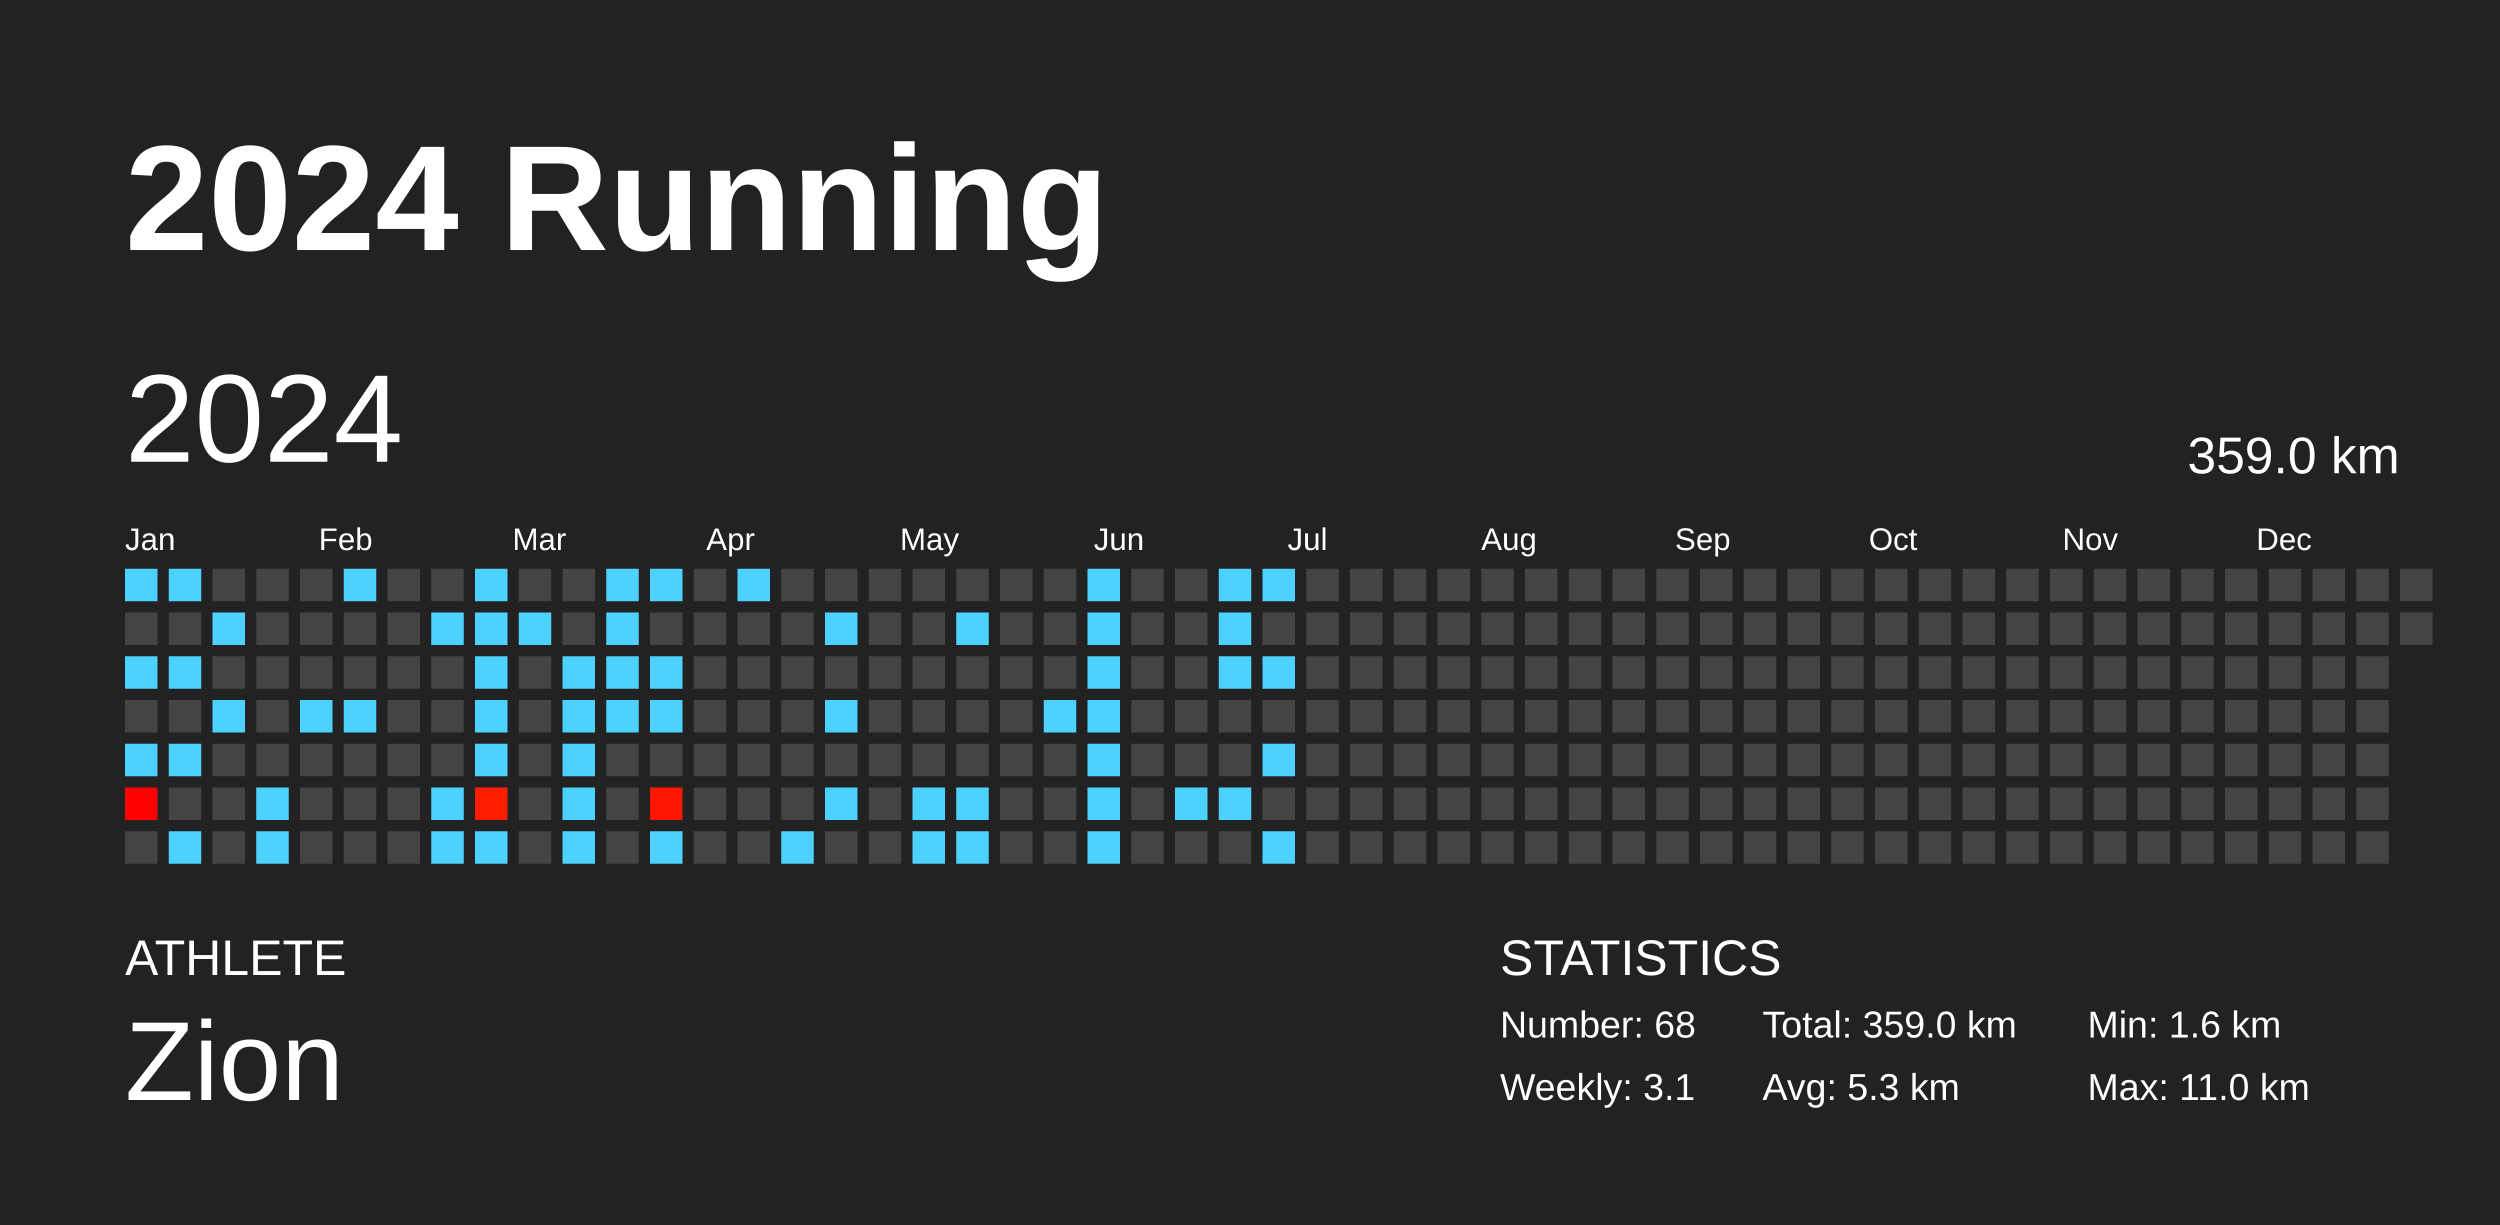
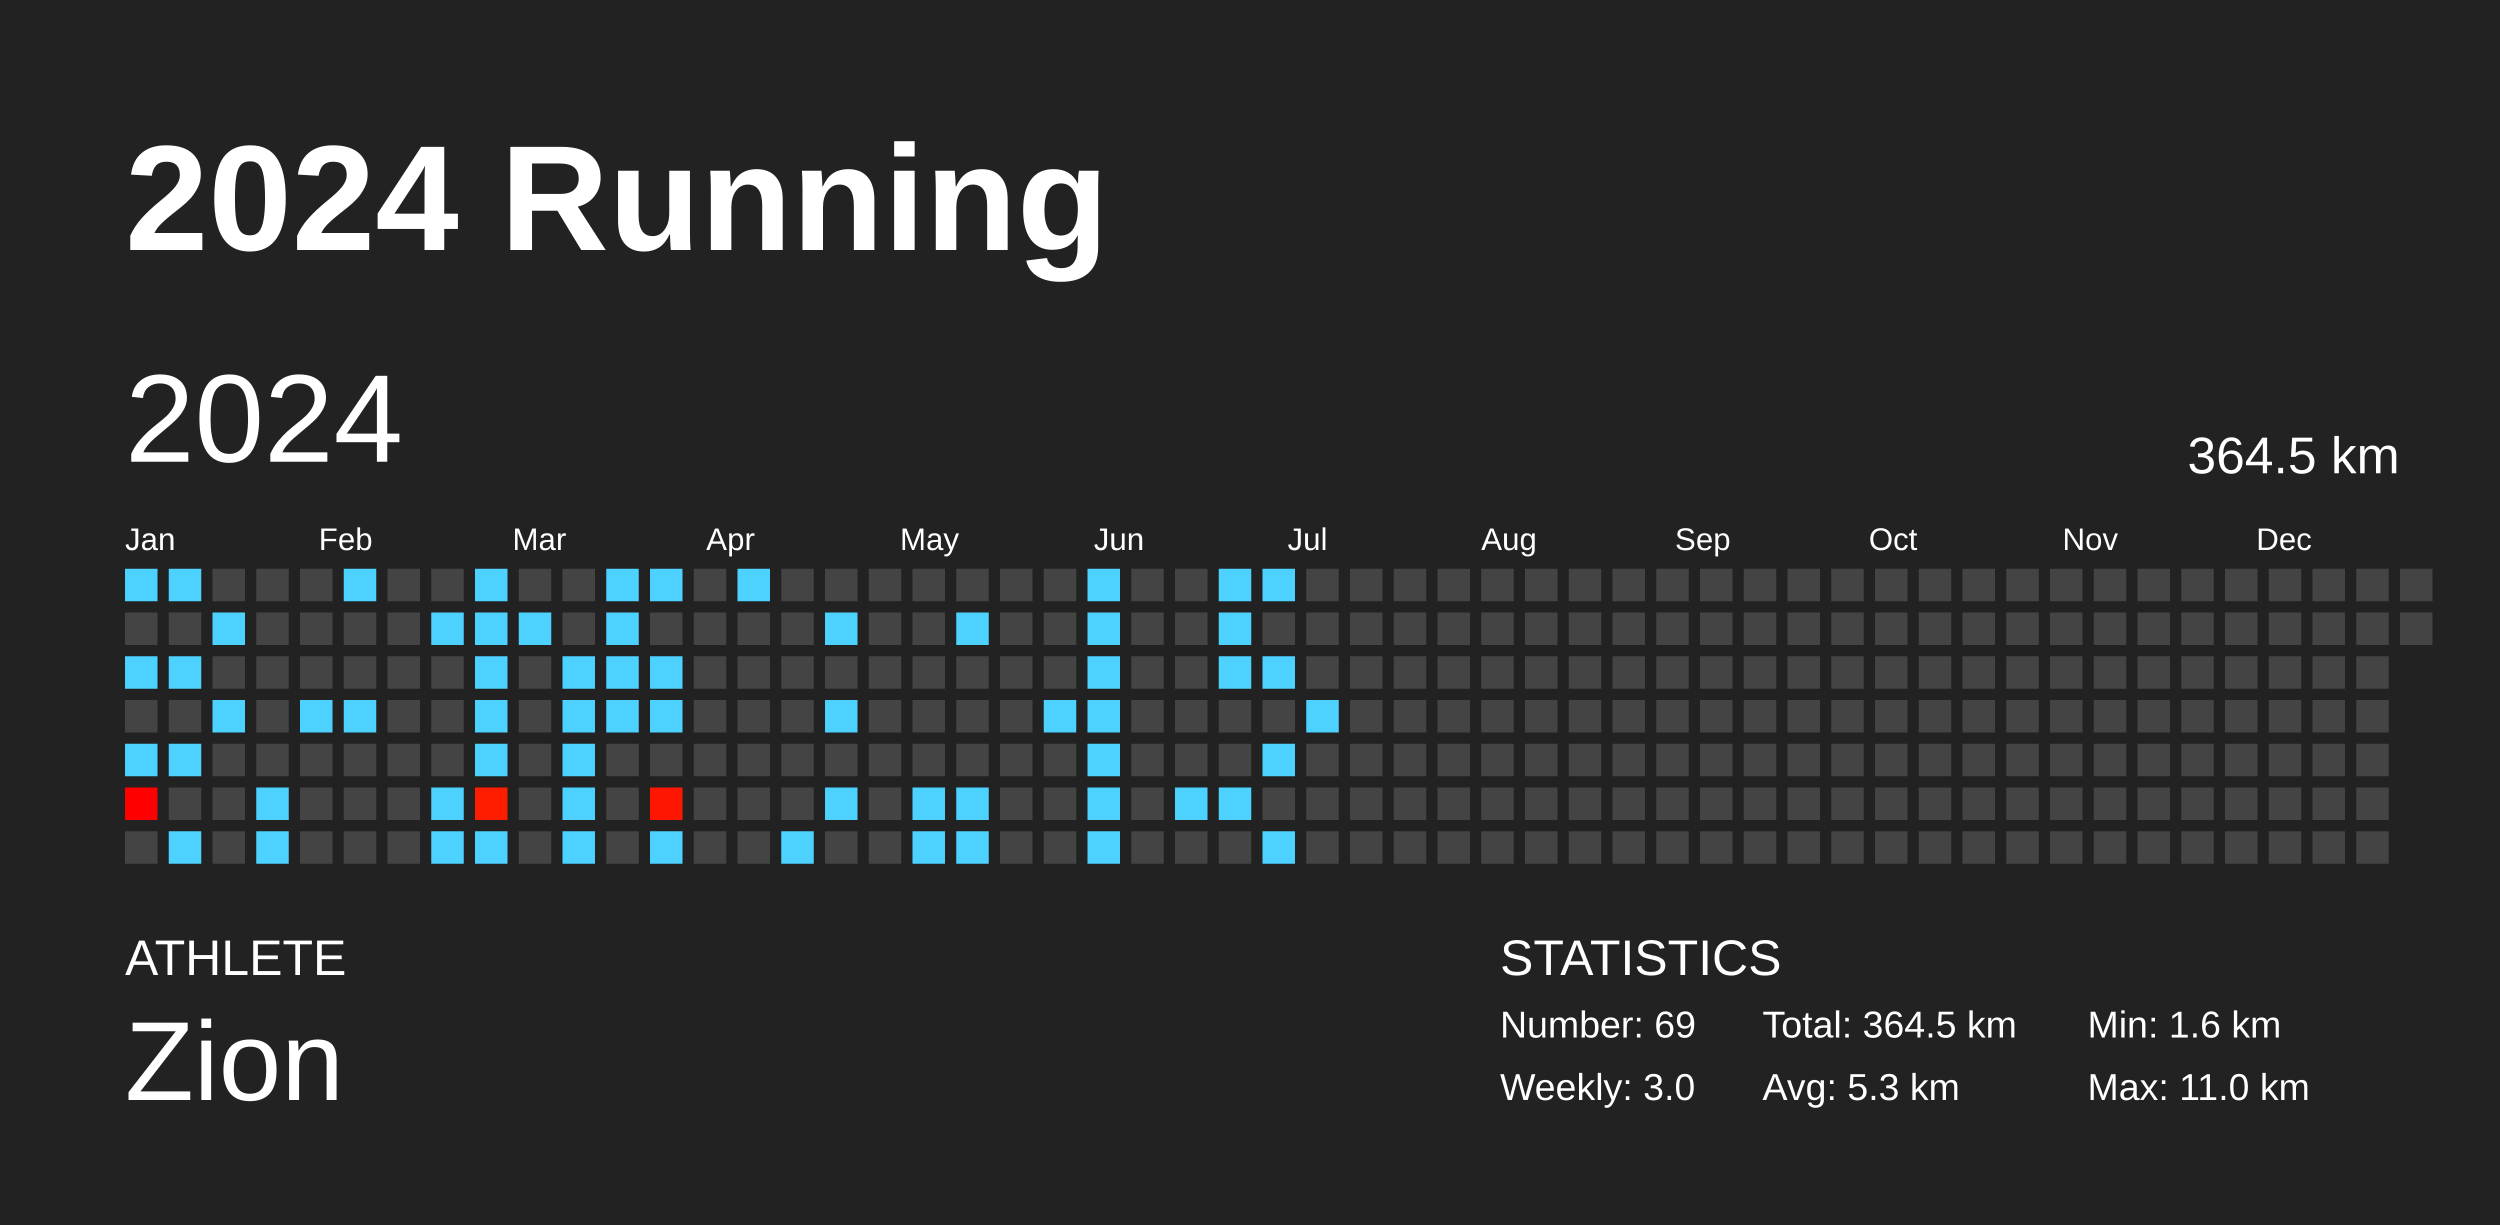
<svg xmlns="http://www.w3.org/2000/svg" baseProfile="full" height="98mm" version="1.1" viewBox="0,0,200,98" width="200mm">
  <defs />
  <rect fill="#222222" height="98" width="200" x="0" y="0" />
  <text fill="#FFFFFF" style="font-size:12px; font-family:Arial; font-weight:bold;" x="10" y="20">2024 Running</text>
  <text fill="#FFFFFF" style="font-size:4px; font-family:Arial" x="10" y="78">ATHLETE</text>
  <text fill="#FFFFFF" style="font-size:9px; font-family:Arial" x="10" y="88">Zion</text>
  <text fill="#FFFFFF" style="font-size:4px; font-family:Arial" x="120" y="78">STATISTICS</text>
-   <text fill="#FFFFFF" style="font-size:3px; font-family:Arial" x="120" y="83">Number: 68</text>
-   <text fill="#FFFFFF" style="font-size:3px; font-family:Arial" x="120" y="88">Weekly: 3.1</text>
-   <text fill="#FFFFFF" style="font-size:3px; font-family:Arial" x="141" y="83">Total: 359.0 km</text>
+   <text fill="#FFFFFF" style="font-size:3px; font-family:Arial" x="120" y="83">Number: 69</text>
+   <text fill="#FFFFFF" style="font-size:3px; font-family:Arial" x="120" y="88">Weekly: 3.0</text>
+   <text fill="#FFFFFF" style="font-size:3px; font-family:Arial" x="141" y="83">Total: 364.5 km</text>
  <text fill="#FFFFFF" style="font-size:3px; font-family:Arial" x="141" y="88">Avg: 5.3 km</text>
  <text fill="#FFFFFF" style="font-size:3px; font-family:Arial" x="167" y="83">Min: 1.6 km</text>
  <text fill="#FFFFFF" style="font-size:3px; font-family:Arial" x="167" y="88">Max: 11.0 km</text>
  <text dominant-baseline="hanging" fill="#FFFFFF" style="font-size:10.0px; font-family:Arial;" x="10" y="30">2024</text>
-   <text dominant-baseline="hanging" fill="#FFFFFF" style="font-size:4.125px; font-family:Arial;" x="175" y="35">359.0 km</text>
+   <text dominant-baseline="hanging" fill="#FFFFFF" style="font-size:4.125px; font-family:Arial;" x="175" y="35">364.5 km</text>
  <text fill="#FFFFFF" style="font-size:2.5px; font-family:Arial" x="10.0" y="44">Jan</text>
  <text fill="#FFFFFF" style="font-size:2.5px; font-family:Arial" x="25.5" y="44">Feb</text>
  <text fill="#FFFFFF" style="font-size:2.5px; font-family:Arial" x="41.0" y="44">Mar</text>
  <text fill="#FFFFFF" style="font-size:2.5px; font-family:Arial" x="56.5" y="44">Apr</text>
  <text fill="#FFFFFF" style="font-size:2.5px; font-family:Arial" x="72.0" y="44">May</text>
  <text fill="#FFFFFF" style="font-size:2.5px; font-family:Arial" x="87.5" y="44">Jun</text>
  <text fill="#FFFFFF" style="font-size:2.5px; font-family:Arial" x="103.0" y="44">Jul</text>
  <text fill="#FFFFFF" style="font-size:2.5px; font-family:Arial" x="118.5" y="44">Aug</text>
  <text fill="#FFFFFF" style="font-size:2.5px; font-family:Arial" x="134.0" y="44">Sep</text>
  <text fill="#FFFFFF" style="font-size:2.5px; font-family:Arial" x="149.5" y="44">Oct</text>
  <text fill="#FFFFFF" style="font-size:2.5px; font-family:Arial" x="165.0" y="44">Nov</text>
  <text fill="#FFFFFF" style="font-size:2.5px; font-family:Arial" x="180.5" y="44">Dec</text>
  <rect fill="#4dd2ff" height="2.6" width="2.6" x="10.0" y="45.5" />
  <rect fill="#444444" height="2.6" width="2.6" x="10.0" y="49.0" />
  <rect fill="#4dd2ff" height="2.6" width="2.6" x="10.0" y="52.5" />
  <rect fill="#444444" height="2.6" width="2.6" x="10.0" y="56.0" />
  <rect fill="#4dd2ff" height="2.6" width="2.6" x="10.0" y="59.5" />
  <rect fill="#ff0000" height="2.6" width="2.6" x="10.0" y="63.0" />
  <rect fill="#444444" height="2.6" width="2.6" x="10.0" y="66.5" />
  <rect fill="#4dd2ff" height="2.6" width="2.6" x="13.5" y="45.5" />
  <rect fill="#444444" height="2.6" width="2.6" x="13.5" y="49.0" />
  <rect fill="#4dd2ff" height="2.6" width="2.6" x="13.5" y="52.5" />
  <rect fill="#444444" height="2.6" width="2.6" x="13.5" y="56.0" />
  <rect fill="#4dd2ff" height="2.6" width="2.6" x="13.5" y="59.5" />
  <rect fill="#444444" height="2.6" width="2.6" x="13.5" y="63.0" />
  <rect fill="#4dd2ff" height="2.6" width="2.6" x="13.5" y="66.5" />
  <rect fill="#444444" height="2.6" width="2.6" x="17.0" y="45.5" />
  <rect fill="#4dd2ff" height="2.6" width="2.6" x="17.0" y="49.0" />
  <rect fill="#444444" height="2.6" width="2.6" x="17.0" y="52.5" />
  <rect fill="#4dd2ff" height="2.6" width="2.6" x="17.0" y="56.0" />
  <rect fill="#444444" height="2.6" width="2.6" x="17.0" y="59.5" />
  <rect fill="#444444" height="2.6" width="2.6" x="17.0" y="63.0" />
  <rect fill="#444444" height="2.6" width="2.6" x="17.0" y="66.5" />
  <rect fill="#444444" height="2.6" width="2.6" x="20.5" y="45.5" />
  <rect fill="#444444" height="2.6" width="2.6" x="20.5" y="49.0" />
  <rect fill="#444444" height="2.6" width="2.6" x="20.5" y="52.5" />
  <rect fill="#444444" height="2.6" width="2.6" x="20.5" y="56.0" />
  <rect fill="#444444" height="2.6" width="2.6" x="20.5" y="59.5" />
  <rect fill="#4dd2ff" height="2.6" width="2.6" x="20.5" y="63.0" />
  <rect fill="#4dd2ff" height="2.6" width="2.6" x="20.5" y="66.5" />
  <rect fill="#444444" height="2.6" width="2.6" x="24.0" y="45.5" />
  <rect fill="#444444" height="2.6" width="2.6" x="24.0" y="49.0" />
  <rect fill="#444444" height="2.6" width="2.6" x="24.0" y="52.5" />
  <rect fill="#4dd2ff" height="2.6" width="2.6" x="24.0" y="56.0" />
  <rect fill="#444444" height="2.6" width="2.6" x="24.0" y="59.5" />
  <rect fill="#444444" height="2.6" width="2.6" x="24.0" y="63.0" />
  <rect fill="#444444" height="2.6" width="2.6" x="24.0" y="66.5" />
  <rect fill="#4dd2ff" height="2.6" width="2.6" x="27.5" y="45.5" />
  <rect fill="#444444" height="2.6" width="2.6" x="27.5" y="49.0" />
  <rect fill="#444444" height="2.6" width="2.6" x="27.5" y="52.5" />
  <rect fill="#4dd2ff" height="2.6" width="2.6" x="27.5" y="56.0" />
  <rect fill="#444444" height="2.6" width="2.6" x="27.5" y="59.5" />
  <rect fill="#444444" height="2.6" width="2.6" x="27.5" y="63.0" />
  <rect fill="#444444" height="2.6" width="2.6" x="27.5" y="66.5" />
  <rect fill="#444444" height="2.6" width="2.6" x="31.0" y="45.5" />
  <rect fill="#444444" height="2.6" width="2.6" x="31.0" y="49.0" />
  <rect fill="#444444" height="2.6" width="2.6" x="31.0" y="52.5" />
  <rect fill="#444444" height="2.6" width="2.6" x="31.0" y="56.0" />
  <rect fill="#444444" height="2.6" width="2.6" x="31.0" y="59.5" />
  <rect fill="#444444" height="2.6" width="2.6" x="31.0" y="63.0" />
  <rect fill="#444444" height="2.6" width="2.6" x="31.0" y="66.5" />
  <rect fill="#444444" height="2.6" width="2.6" x="34.5" y="45.5" />
  <rect fill="#4dd2ff" height="2.6" width="2.6" x="34.5" y="49.0" />
  <rect fill="#444444" height="2.6" width="2.6" x="34.5" y="52.5" />
  <rect fill="#444444" height="2.6" width="2.6" x="34.5" y="56.0" />
  <rect fill="#444444" height="2.6" width="2.6" x="34.5" y="59.5" />
  <rect fill="#4dd2ff" height="2.6" width="2.6" x="34.5" y="63.0" />
  <rect fill="#4dd2ff" height="2.6" width="2.6" x="34.5" y="66.5" />
  <rect fill="#4dd2ff" height="2.6" width="2.6" x="38.0" y="45.5" />
  <rect fill="#4dd2ff" height="2.6" width="2.6" x="38.0" y="49.0" />
  <rect fill="#4dd2ff" height="2.6" width="2.6" x="38.0" y="52.5" />
  <rect fill="#4dd2ff" height="2.6" width="2.6" x="38.0" y="56.0" />
  <rect fill="#4dd2ff" height="2.6" width="2.6" x="38.0" y="59.5" />
  <rect fill="#ff1d00" height="2.6" width="2.6" x="38.0" y="63.0" />
  <rect fill="#4dd2ff" height="2.6" width="2.6" x="38.0" y="66.5" />
  <rect fill="#444444" height="2.6" width="2.6" x="41.5" y="45.5" />
  <rect fill="#4dd2ff" height="2.6" width="2.6" x="41.5" y="49.0" />
  <rect fill="#444444" height="2.6" width="2.6" x="41.5" y="52.5" />
  <rect fill="#444444" height="2.6" width="2.6" x="41.5" y="56.0" />
  <rect fill="#444444" height="2.6" width="2.6" x="41.5" y="59.5" />
  <rect fill="#444444" height="2.6" width="2.6" x="41.5" y="63.0" />
  <rect fill="#444444" height="2.6" width="2.6" x="41.5" y="66.5" />
  <rect fill="#444444" height="2.6" width="2.6" x="45.0" y="45.5" />
  <rect fill="#444444" height="2.6" width="2.6" x="45.0" y="49.0" />
  <rect fill="#4dd2ff" height="2.6" width="2.6" x="45.0" y="52.5" />
  <rect fill="#4dd2ff" height="2.6" width="2.6" x="45.0" y="56.0" />
  <rect fill="#4dd2ff" height="2.6" width="2.6" x="45.0" y="59.5" />
  <rect fill="#4dd2ff" height="2.6" width="2.6" x="45.0" y="63.0" />
  <rect fill="#4dd2ff" height="2.6" width="2.6" x="45.0" y="66.5" />
  <rect fill="#4dd2ff" height="2.6" width="2.6" x="48.5" y="45.5" />
  <rect fill="#4dd2ff" height="2.6" width="2.6" x="48.5" y="49.0" />
  <rect fill="#4dd2ff" height="2.6" width="2.6" x="48.5" y="52.5" />
  <rect fill="#4dd2ff" height="2.6" width="2.6" x="48.5" y="56.0" />
  <rect fill="#444444" height="2.6" width="2.6" x="48.5" y="59.5" />
  <rect fill="#444444" height="2.6" width="2.6" x="48.5" y="63.0" />
  <rect fill="#444444" height="2.6" width="2.6" x="48.5" y="66.5" />
  <rect fill="#4dd2ff" height="2.6" width="2.6" x="52.0" y="45.5" />
  <rect fill="#444444" height="2.6" width="2.6" x="52.0" y="49.0" />
  <rect fill="#4dd2ff" height="2.6" width="2.6" x="52.0" y="52.5" />
  <rect fill="#4dd2ff" height="2.6" width="2.6" x="52.0" y="56.0" />
  <rect fill="#444444" height="2.6" width="2.6" x="52.0" y="59.5" />
  <rect fill="#ff1600" height="2.6" width="2.6" x="52.0" y="63.0" />
  <rect fill="#4dd2ff" height="2.6" width="2.6" x="52.0" y="66.5" />
  <rect fill="#444444" height="2.6" width="2.6" x="55.5" y="45.5" />
  <rect fill="#444444" height="2.6" width="2.6" x="55.5" y="49.0" />
  <rect fill="#444444" height="2.6" width="2.6" x="55.5" y="52.5" />
  <rect fill="#444444" height="2.6" width="2.6" x="55.5" y="56.0" />
  <rect fill="#444444" height="2.6" width="2.6" x="55.5" y="59.5" />
  <rect fill="#444444" height="2.6" width="2.6" x="55.5" y="63.0" />
  <rect fill="#444444" height="2.6" width="2.6" x="55.5" y="66.5" />
  <rect fill="#4dd2ff" height="2.6" width="2.6" x="59.0" y="45.5" />
  <rect fill="#444444" height="2.6" width="2.6" x="59.0" y="49.0" />
  <rect fill="#444444" height="2.6" width="2.6" x="59.0" y="52.5" />
  <rect fill="#444444" height="2.6" width="2.6" x="59.0" y="56.0" />
  <rect fill="#444444" height="2.6" width="2.6" x="59.0" y="59.5" />
  <rect fill="#444444" height="2.6" width="2.6" x="59.0" y="63.0" />
  <rect fill="#444444" height="2.6" width="2.6" x="59.0" y="66.5" />
  <rect fill="#444444" height="2.6" width="2.6" x="62.5" y="45.5" />
  <rect fill="#444444" height="2.6" width="2.6" x="62.5" y="49.0" />
  <rect fill="#444444" height="2.6" width="2.6" x="62.5" y="52.5" />
  <rect fill="#444444" height="2.6" width="2.6" x="62.5" y="56.0" />
  <rect fill="#444444" height="2.6" width="2.6" x="62.5" y="59.5" />
  <rect fill="#444444" height="2.6" width="2.6" x="62.5" y="63.0" />
  <rect fill="#4dd2ff" height="2.6" width="2.6" x="62.5" y="66.5" />
  <rect fill="#444444" height="2.6" width="2.6" x="66.0" y="45.5" />
  <rect fill="#4dd2ff" height="2.6" width="2.6" x="66.0" y="49.0" />
  <rect fill="#444444" height="2.6" width="2.6" x="66.0" y="52.5" />
  <rect fill="#4dd2ff" height="2.6" width="2.6" x="66.0" y="56.0" />
  <rect fill="#444444" height="2.6" width="2.6" x="66.0" y="59.5" />
  <rect fill="#4dd2ff" height="2.6" width="2.6" x="66.0" y="63.0" />
  <rect fill="#444444" height="2.6" width="2.6" x="66.0" y="66.5" />
  <rect fill="#444444" height="2.6" width="2.6" x="69.5" y="45.5" />
  <rect fill="#444444" height="2.6" width="2.6" x="69.5" y="49.0" />
  <rect fill="#444444" height="2.6" width="2.6" x="69.5" y="52.5" />
  <rect fill="#444444" height="2.6" width="2.6" x="69.5" y="56.0" />
  <rect fill="#444444" height="2.6" width="2.6" x="69.5" y="59.5" />
  <rect fill="#444444" height="2.6" width="2.6" x="69.5" y="63.0" />
  <rect fill="#444444" height="2.6" width="2.6" x="69.5" y="66.5" />
  <rect fill="#444444" height="2.6" width="2.6" x="73.0" y="45.5" />
  <rect fill="#444444" height="2.6" width="2.6" x="73.0" y="49.0" />
  <rect fill="#444444" height="2.6" width="2.6" x="73.0" y="52.5" />
  <rect fill="#444444" height="2.6" width="2.6" x="73.0" y="56.0" />
  <rect fill="#444444" height="2.6" width="2.6" x="73.0" y="59.5" />
  <rect fill="#4dd2ff" height="2.6" width="2.6" x="73.0" y="63.0" />
  <rect fill="#4dd2ff" height="2.6" width="2.6" x="73.0" y="66.5" />
  <rect fill="#444444" height="2.6" width="2.6" x="76.5" y="45.5" />
  <rect fill="#4dd2ff" height="2.6" width="2.6" x="76.5" y="49.0" />
  <rect fill="#444444" height="2.6" width="2.6" x="76.5" y="52.5" />
  <rect fill="#444444" height="2.6" width="2.6" x="76.5" y="56.0" />
  <rect fill="#444444" height="2.6" width="2.6" x="76.5" y="59.5" />
  <rect fill="#4dd2ff" height="2.6" width="2.6" x="76.5" y="63.0" />
  <rect fill="#4dd2ff" height="2.6" width="2.6" x="76.5" y="66.5" />
  <rect fill="#444444" height="2.6" width="2.6" x="80.0" y="45.5" />
  <rect fill="#444444" height="2.6" width="2.6" x="80.0" y="49.0" />
  <rect fill="#444444" height="2.6" width="2.6" x="80.0" y="52.5" />
  <rect fill="#444444" height="2.6" width="2.6" x="80.0" y="56.0" />
  <rect fill="#444444" height="2.6" width="2.6" x="80.0" y="59.5" />
  <rect fill="#444444" height="2.6" width="2.6" x="80.0" y="63.0" />
  <rect fill="#444444" height="2.6" width="2.6" x="80.0" y="66.5" />
  <rect fill="#444444" height="2.6" width="2.6" x="83.5" y="45.5" />
  <rect fill="#444444" height="2.6" width="2.6" x="83.5" y="49.0" />
  <rect fill="#444444" height="2.6" width="2.6" x="83.5" y="52.5" />
  <rect fill="#4dd2ff" height="2.6" width="2.6" x="83.5" y="56.0" />
  <rect fill="#444444" height="2.6" width="2.6" x="83.5" y="59.5" />
  <rect fill="#444444" height="2.6" width="2.6" x="83.5" y="63.0" />
  <rect fill="#444444" height="2.6" width="2.6" x="83.5" y="66.5" />
  <rect fill="#4dd2ff" height="2.6" width="2.6" x="87.0" y="45.5" />
  <rect fill="#4dd2ff" height="2.6" width="2.6" x="87.0" y="49.0" />
  <rect fill="#4dd2ff" height="2.6" width="2.6" x="87.0" y="52.5" />
  <rect fill="#4dd2ff" height="2.6" width="2.6" x="87.0" y="56.0" />
  <rect fill="#4dd2ff" height="2.6" width="2.6" x="87.0" y="59.5" />
  <rect fill="#4dd2ff" height="2.6" width="2.6" x="87.0" y="63.0" />
  <rect fill="#4dd2ff" height="2.6" width="2.6" x="87.0" y="66.5" />
  <rect fill="#444444" height="2.6" width="2.6" x="90.5" y="45.5" />
  <rect fill="#444444" height="2.6" width="2.6" x="90.5" y="49.0" />
  <rect fill="#444444" height="2.6" width="2.6" x="90.5" y="52.5" />
  <rect fill="#444444" height="2.6" width="2.6" x="90.5" y="56.0" />
  <rect fill="#444444" height="2.6" width="2.6" x="90.5" y="59.5" />
  <rect fill="#444444" height="2.6" width="2.6" x="90.5" y="63.0" />
  <rect fill="#444444" height="2.6" width="2.6" x="90.5" y="66.5" />
  <rect fill="#444444" height="2.6" width="2.6" x="94.0" y="45.5" />
  <rect fill="#444444" height="2.6" width="2.6" x="94.0" y="49.0" />
  <rect fill="#444444" height="2.6" width="2.6" x="94.0" y="52.5" />
  <rect fill="#444444" height="2.6" width="2.6" x="94.0" y="56.0" />
  <rect fill="#444444" height="2.6" width="2.6" x="94.0" y="59.5" />
  <rect fill="#4dd2ff" height="2.6" width="2.6" x="94.0" y="63.0" />
  <rect fill="#444444" height="2.6" width="2.6" x="94.0" y="66.5" />
  <rect fill="#4dd2ff" height="2.6" width="2.6" x="97.5" y="45.5" />
  <rect fill="#4dd2ff" height="2.6" width="2.6" x="97.5" y="49.0" />
  <rect fill="#4dd2ff" height="2.6" width="2.6" x="97.5" y="52.5" />
  <rect fill="#444444" height="2.6" width="2.6" x="97.5" y="56.0" />
  <rect fill="#444444" height="2.6" width="2.6" x="97.5" y="59.5" />
  <rect fill="#4dd2ff" height="2.6" width="2.6" x="97.5" y="63.0" />
  <rect fill="#444444" height="2.6" width="2.6" x="97.5" y="66.5" />
  <rect fill="#4dd2ff" height="2.6" width="2.6" x="101.0" y="45.5" />
  <rect fill="#444444" height="2.6" width="2.6" x="101.0" y="49.0" />
  <rect fill="#4dd2ff" height="2.6" width="2.6" x="101.0" y="52.5" />
  <rect fill="#444444" height="2.6" width="2.6" x="101.0" y="56.0" />
  <rect fill="#4dd2ff" height="2.6" width="2.6" x="101.0" y="59.5" />
  <rect fill="#444444" height="2.6" width="2.6" x="101.0" y="63.0" />
  <rect fill="#4dd2ff" height="2.6" width="2.6" x="101.0" y="66.5" />
  <rect fill="#444444" height="2.6" width="2.6" x="104.5" y="45.5" />
  <rect fill="#444444" height="2.6" width="2.6" x="104.5" y="49.0" />
  <rect fill="#444444" height="2.6" width="2.6" x="104.5" y="52.5" />
-   <rect fill="#444444" height="2.6" width="2.6" x="104.5" y="56.0" />
+   <rect fill="#4dd2ff" height="2.6" width="2.6" x="104.5" y="56.0" />
  <rect fill="#444444" height="2.6" width="2.6" x="104.5" y="59.5" />
  <rect fill="#444444" height="2.6" width="2.6" x="104.5" y="63.0" />
  <rect fill="#444444" height="2.6" width="2.6" x="104.5" y="66.5" />
  <rect fill="#444444" height="2.6" width="2.6" x="108.0" y="45.5" />
  <rect fill="#444444" height="2.6" width="2.6" x="108.0" y="49.0" />
  <rect fill="#444444" height="2.6" width="2.6" x="108.0" y="52.5" />
  <rect fill="#444444" height="2.6" width="2.6" x="108.0" y="56.0" />
  <rect fill="#444444" height="2.6" width="2.6" x="108.0" y="59.5" />
  <rect fill="#444444" height="2.6" width="2.6" x="108.0" y="63.0" />
  <rect fill="#444444" height="2.6" width="2.6" x="108.0" y="66.5" />
  <rect fill="#444444" height="2.6" width="2.6" x="111.5" y="45.5" />
  <rect fill="#444444" height="2.6" width="2.6" x="111.5" y="49.0" />
  <rect fill="#444444" height="2.6" width="2.6" x="111.5" y="52.5" />
  <rect fill="#444444" height="2.6" width="2.6" x="111.5" y="56.0" />
  <rect fill="#444444" height="2.6" width="2.6" x="111.5" y="59.5" />
  <rect fill="#444444" height="2.6" width="2.6" x="111.5" y="63.0" />
  <rect fill="#444444" height="2.6" width="2.6" x="111.5" y="66.5" />
  <rect fill="#444444" height="2.6" width="2.6" x="115.0" y="45.5" />
  <rect fill="#444444" height="2.6" width="2.6" x="115.0" y="49.0" />
  <rect fill="#444444" height="2.6" width="2.6" x="115.0" y="52.5" />
  <rect fill="#444444" height="2.6" width="2.6" x="115.0" y="56.0" />
  <rect fill="#444444" height="2.6" width="2.6" x="115.0" y="59.5" />
  <rect fill="#444444" height="2.6" width="2.6" x="115.0" y="63.0" />
  <rect fill="#444444" height="2.6" width="2.6" x="115.0" y="66.5" />
  <rect fill="#444444" height="2.6" width="2.6" x="118.5" y="45.5" />
  <rect fill="#444444" height="2.6" width="2.6" x="118.5" y="49.0" />
  <rect fill="#444444" height="2.6" width="2.6" x="118.5" y="52.5" />
  <rect fill="#444444" height="2.6" width="2.6" x="118.5" y="56.0" />
  <rect fill="#444444" height="2.6" width="2.6" x="118.5" y="59.5" />
  <rect fill="#444444" height="2.6" width="2.6" x="118.5" y="63.0" />
  <rect fill="#444444" height="2.6" width="2.6" x="118.5" y="66.5" />
  <rect fill="#444444" height="2.6" width="2.6" x="122.0" y="45.5" />
  <rect fill="#444444" height="2.6" width="2.6" x="122.0" y="49.0" />
  <rect fill="#444444" height="2.6" width="2.6" x="122.0" y="52.5" />
  <rect fill="#444444" height="2.6" width="2.6" x="122.0" y="56.0" />
  <rect fill="#444444" height="2.6" width="2.6" x="122.0" y="59.5" />
  <rect fill="#444444" height="2.6" width="2.6" x="122.0" y="63.0" />
  <rect fill="#444444" height="2.6" width="2.6" x="122.0" y="66.5" />
  <rect fill="#444444" height="2.6" width="2.6" x="125.5" y="45.5" />
  <rect fill="#444444" height="2.6" width="2.6" x="125.5" y="49.0" />
  <rect fill="#444444" height="2.6" width="2.6" x="125.5" y="52.5" />
  <rect fill="#444444" height="2.6" width="2.6" x="125.5" y="56.0" />
  <rect fill="#444444" height="2.6" width="2.6" x="125.5" y="59.5" />
  <rect fill="#444444" height="2.6" width="2.6" x="125.5" y="63.0" />
  <rect fill="#444444" height="2.6" width="2.6" x="125.5" y="66.5" />
  <rect fill="#444444" height="2.6" width="2.6" x="129.0" y="45.5" />
  <rect fill="#444444" height="2.6" width="2.6" x="129.0" y="49.0" />
  <rect fill="#444444" height="2.6" width="2.6" x="129.0" y="52.5" />
  <rect fill="#444444" height="2.6" width="2.6" x="129.0" y="56.0" />
  <rect fill="#444444" height="2.6" width="2.6" x="129.0" y="59.5" />
  <rect fill="#444444" height="2.6" width="2.6" x="129.0" y="63.0" />
  <rect fill="#444444" height="2.6" width="2.6" x="129.0" y="66.5" />
  <rect fill="#444444" height="2.6" width="2.6" x="132.5" y="45.5" />
  <rect fill="#444444" height="2.6" width="2.6" x="132.5" y="49.0" />
  <rect fill="#444444" height="2.6" width="2.6" x="132.5" y="52.5" />
  <rect fill="#444444" height="2.6" width="2.6" x="132.5" y="56.0" />
  <rect fill="#444444" height="2.6" width="2.6" x="132.5" y="59.5" />
  <rect fill="#444444" height="2.6" width="2.6" x="132.5" y="63.0" />
  <rect fill="#444444" height="2.6" width="2.6" x="132.5" y="66.5" />
  <rect fill="#444444" height="2.6" width="2.6" x="136.0" y="45.5" />
  <rect fill="#444444" height="2.6" width="2.6" x="136.0" y="49.0" />
  <rect fill="#444444" height="2.6" width="2.6" x="136.0" y="52.5" />
  <rect fill="#444444" height="2.6" width="2.6" x="136.0" y="56.0" />
  <rect fill="#444444" height="2.6" width="2.6" x="136.0" y="59.5" />
  <rect fill="#444444" height="2.6" width="2.6" x="136.0" y="63.0" />
  <rect fill="#444444" height="2.6" width="2.6" x="136.0" y="66.5" />
  <rect fill="#444444" height="2.6" width="2.6" x="139.5" y="45.5" />
  <rect fill="#444444" height="2.6" width="2.6" x="139.5" y="49.0" />
  <rect fill="#444444" height="2.6" width="2.6" x="139.5" y="52.5" />
  <rect fill="#444444" height="2.6" width="2.6" x="139.5" y="56.0" />
  <rect fill="#444444" height="2.6" width="2.6" x="139.5" y="59.5" />
  <rect fill="#444444" height="2.6" width="2.6" x="139.5" y="63.0" />
  <rect fill="#444444" height="2.6" width="2.6" x="139.5" y="66.5" />
  <rect fill="#444444" height="2.6" width="2.6" x="143.0" y="45.5" />
  <rect fill="#444444" height="2.6" width="2.6" x="143.0" y="49.0" />
  <rect fill="#444444" height="2.6" width="2.6" x="143.0" y="52.5" />
  <rect fill="#444444" height="2.6" width="2.6" x="143.0" y="56.0" />
  <rect fill="#444444" height="2.6" width="2.6" x="143.0" y="59.5" />
  <rect fill="#444444" height="2.6" width="2.6" x="143.0" y="63.0" />
  <rect fill="#444444" height="2.6" width="2.6" x="143.0" y="66.5" />
  <rect fill="#444444" height="2.6" width="2.6" x="146.5" y="45.5" />
  <rect fill="#444444" height="2.6" width="2.6" x="146.5" y="49.0" />
  <rect fill="#444444" height="2.6" width="2.6" x="146.5" y="52.5" />
  <rect fill="#444444" height="2.6" width="2.6" x="146.5" y="56.0" />
  <rect fill="#444444" height="2.6" width="2.6" x="146.5" y="59.5" />
  <rect fill="#444444" height="2.6" width="2.6" x="146.5" y="63.0" />
  <rect fill="#444444" height="2.6" width="2.6" x="146.5" y="66.5" />
  <rect fill="#444444" height="2.6" width="2.6" x="150.0" y="45.5" />
  <rect fill="#444444" height="2.6" width="2.6" x="150.0" y="49.0" />
  <rect fill="#444444" height="2.6" width="2.6" x="150.0" y="52.5" />
  <rect fill="#444444" height="2.6" width="2.6" x="150.0" y="56.0" />
  <rect fill="#444444" height="2.6" width="2.6" x="150.0" y="59.5" />
  <rect fill="#444444" height="2.6" width="2.6" x="150.0" y="63.0" />
  <rect fill="#444444" height="2.6" width="2.6" x="150.0" y="66.5" />
  <rect fill="#444444" height="2.6" width="2.6" x="153.5" y="45.5" />
  <rect fill="#444444" height="2.6" width="2.6" x="153.5" y="49.0" />
  <rect fill="#444444" height="2.6" width="2.6" x="153.5" y="52.5" />
  <rect fill="#444444" height="2.6" width="2.6" x="153.5" y="56.0" />
  <rect fill="#444444" height="2.6" width="2.6" x="153.5" y="59.5" />
  <rect fill="#444444" height="2.6" width="2.6" x="153.5" y="63.0" />
  <rect fill="#444444" height="2.6" width="2.6" x="153.5" y="66.5" />
  <rect fill="#444444" height="2.6" width="2.6" x="157.0" y="45.5" />
  <rect fill="#444444" height="2.6" width="2.6" x="157.0" y="49.0" />
  <rect fill="#444444" height="2.6" width="2.6" x="157.0" y="52.5" />
  <rect fill="#444444" height="2.6" width="2.6" x="157.0" y="56.0" />
  <rect fill="#444444" height="2.6" width="2.6" x="157.0" y="59.5" />
  <rect fill="#444444" height="2.6" width="2.6" x="157.0" y="63.0" />
  <rect fill="#444444" height="2.6" width="2.6" x="157.0" y="66.5" />
  <rect fill="#444444" height="2.6" width="2.6" x="160.5" y="45.5" />
  <rect fill="#444444" height="2.6" width="2.6" x="160.5" y="49.0" />
  <rect fill="#444444" height="2.6" width="2.6" x="160.5" y="52.5" />
  <rect fill="#444444" height="2.6" width="2.6" x="160.5" y="56.0" />
  <rect fill="#444444" height="2.6" width="2.6" x="160.5" y="59.5" />
  <rect fill="#444444" height="2.6" width="2.6" x="160.5" y="63.0" />
  <rect fill="#444444" height="2.6" width="2.6" x="160.5" y="66.5" />
  <rect fill="#444444" height="2.6" width="2.6" x="164.0" y="45.5" />
  <rect fill="#444444" height="2.6" width="2.6" x="164.0" y="49.0" />
  <rect fill="#444444" height="2.6" width="2.6" x="164.0" y="52.5" />
  <rect fill="#444444" height="2.6" width="2.6" x="164.0" y="56.0" />
  <rect fill="#444444" height="2.6" width="2.6" x="164.0" y="59.5" />
  <rect fill="#444444" height="2.6" width="2.6" x="164.0" y="63.0" />
  <rect fill="#444444" height="2.6" width="2.6" x="164.0" y="66.5" />
  <rect fill="#444444" height="2.6" width="2.6" x="167.5" y="45.5" />
  <rect fill="#444444" height="2.6" width="2.6" x="167.5" y="49.0" />
  <rect fill="#444444" height="2.6" width="2.6" x="167.5" y="52.5" />
  <rect fill="#444444" height="2.6" width="2.6" x="167.5" y="56.0" />
  <rect fill="#444444" height="2.6" width="2.6" x="167.5" y="59.5" />
  <rect fill="#444444" height="2.6" width="2.6" x="167.5" y="63.0" />
  <rect fill="#444444" height="2.6" width="2.6" x="167.5" y="66.5" />
  <rect fill="#444444" height="2.6" width="2.6" x="171.0" y="45.5" />
  <rect fill="#444444" height="2.6" width="2.6" x="171.0" y="49.0" />
  <rect fill="#444444" height="2.6" width="2.6" x="171.0" y="52.5" />
  <rect fill="#444444" height="2.6" width="2.6" x="171.0" y="56.0" />
  <rect fill="#444444" height="2.6" width="2.6" x="171.0" y="59.5" />
  <rect fill="#444444" height="2.6" width="2.6" x="171.0" y="63.0" />
  <rect fill="#444444" height="2.6" width="2.6" x="171.0" y="66.5" />
  <rect fill="#444444" height="2.6" width="2.6" x="174.5" y="45.5" />
  <rect fill="#444444" height="2.6" width="2.6" x="174.5" y="49.0" />
  <rect fill="#444444" height="2.6" width="2.6" x="174.5" y="52.5" />
  <rect fill="#444444" height="2.6" width="2.6" x="174.5" y="56.0" />
  <rect fill="#444444" height="2.6" width="2.6" x="174.5" y="59.5" />
  <rect fill="#444444" height="2.6" width="2.6" x="174.5" y="63.0" />
  <rect fill="#444444" height="2.6" width="2.6" x="174.5" y="66.5" />
  <rect fill="#444444" height="2.6" width="2.6" x="178.0" y="45.5" />
  <rect fill="#444444" height="2.6" width="2.6" x="178.0" y="49.0" />
  <rect fill="#444444" height="2.6" width="2.6" x="178.0" y="52.5" />
  <rect fill="#444444" height="2.6" width="2.6" x="178.0" y="56.0" />
  <rect fill="#444444" height="2.6" width="2.6" x="178.0" y="59.5" />
  <rect fill="#444444" height="2.6" width="2.6" x="178.0" y="63.0" />
  <rect fill="#444444" height="2.6" width="2.6" x="178.0" y="66.5" />
  <rect fill="#444444" height="2.6" width="2.6" x="181.5" y="45.5" />
  <rect fill="#444444" height="2.6" width="2.6" x="181.5" y="49.0" />
  <rect fill="#444444" height="2.6" width="2.6" x="181.5" y="52.5" />
  <rect fill="#444444" height="2.6" width="2.6" x="181.5" y="56.0" />
  <rect fill="#444444" height="2.6" width="2.6" x="181.5" y="59.5" />
  <rect fill="#444444" height="2.6" width="2.6" x="181.5" y="63.0" />
  <rect fill="#444444" height="2.6" width="2.6" x="181.5" y="66.5" />
  <rect fill="#444444" height="2.6" width="2.6" x="185.0" y="45.5" />
  <rect fill="#444444" height="2.6" width="2.6" x="185.0" y="49.0" />
  <rect fill="#444444" height="2.6" width="2.6" x="185.0" y="52.5" />
  <rect fill="#444444" height="2.6" width="2.6" x="185.0" y="56.0" />
  <rect fill="#444444" height="2.6" width="2.6" x="185.0" y="59.5" />
  <rect fill="#444444" height="2.6" width="2.6" x="185.0" y="63.0" />
  <rect fill="#444444" height="2.6" width="2.6" x="185.0" y="66.5" />
  <rect fill="#444444" height="2.6" width="2.6" x="188.5" y="45.5" />
  <rect fill="#444444" height="2.6" width="2.6" x="188.5" y="49.0" />
  <rect fill="#444444" height="2.6" width="2.6" x="188.5" y="52.5" />
  <rect fill="#444444" height="2.6" width="2.6" x="188.5" y="56.0" />
  <rect fill="#444444" height="2.6" width="2.6" x="188.5" y="59.5" />
  <rect fill="#444444" height="2.6" width="2.6" x="188.5" y="63.0" />
  <rect fill="#444444" height="2.6" width="2.6" x="188.5" y="66.5" />
  <rect fill="#444444" height="2.6" width="2.6" x="192.0" y="45.5" />
  <rect fill="#444444" height="2.6" width="2.6" x="192.0" y="49.0" />
</svg>
